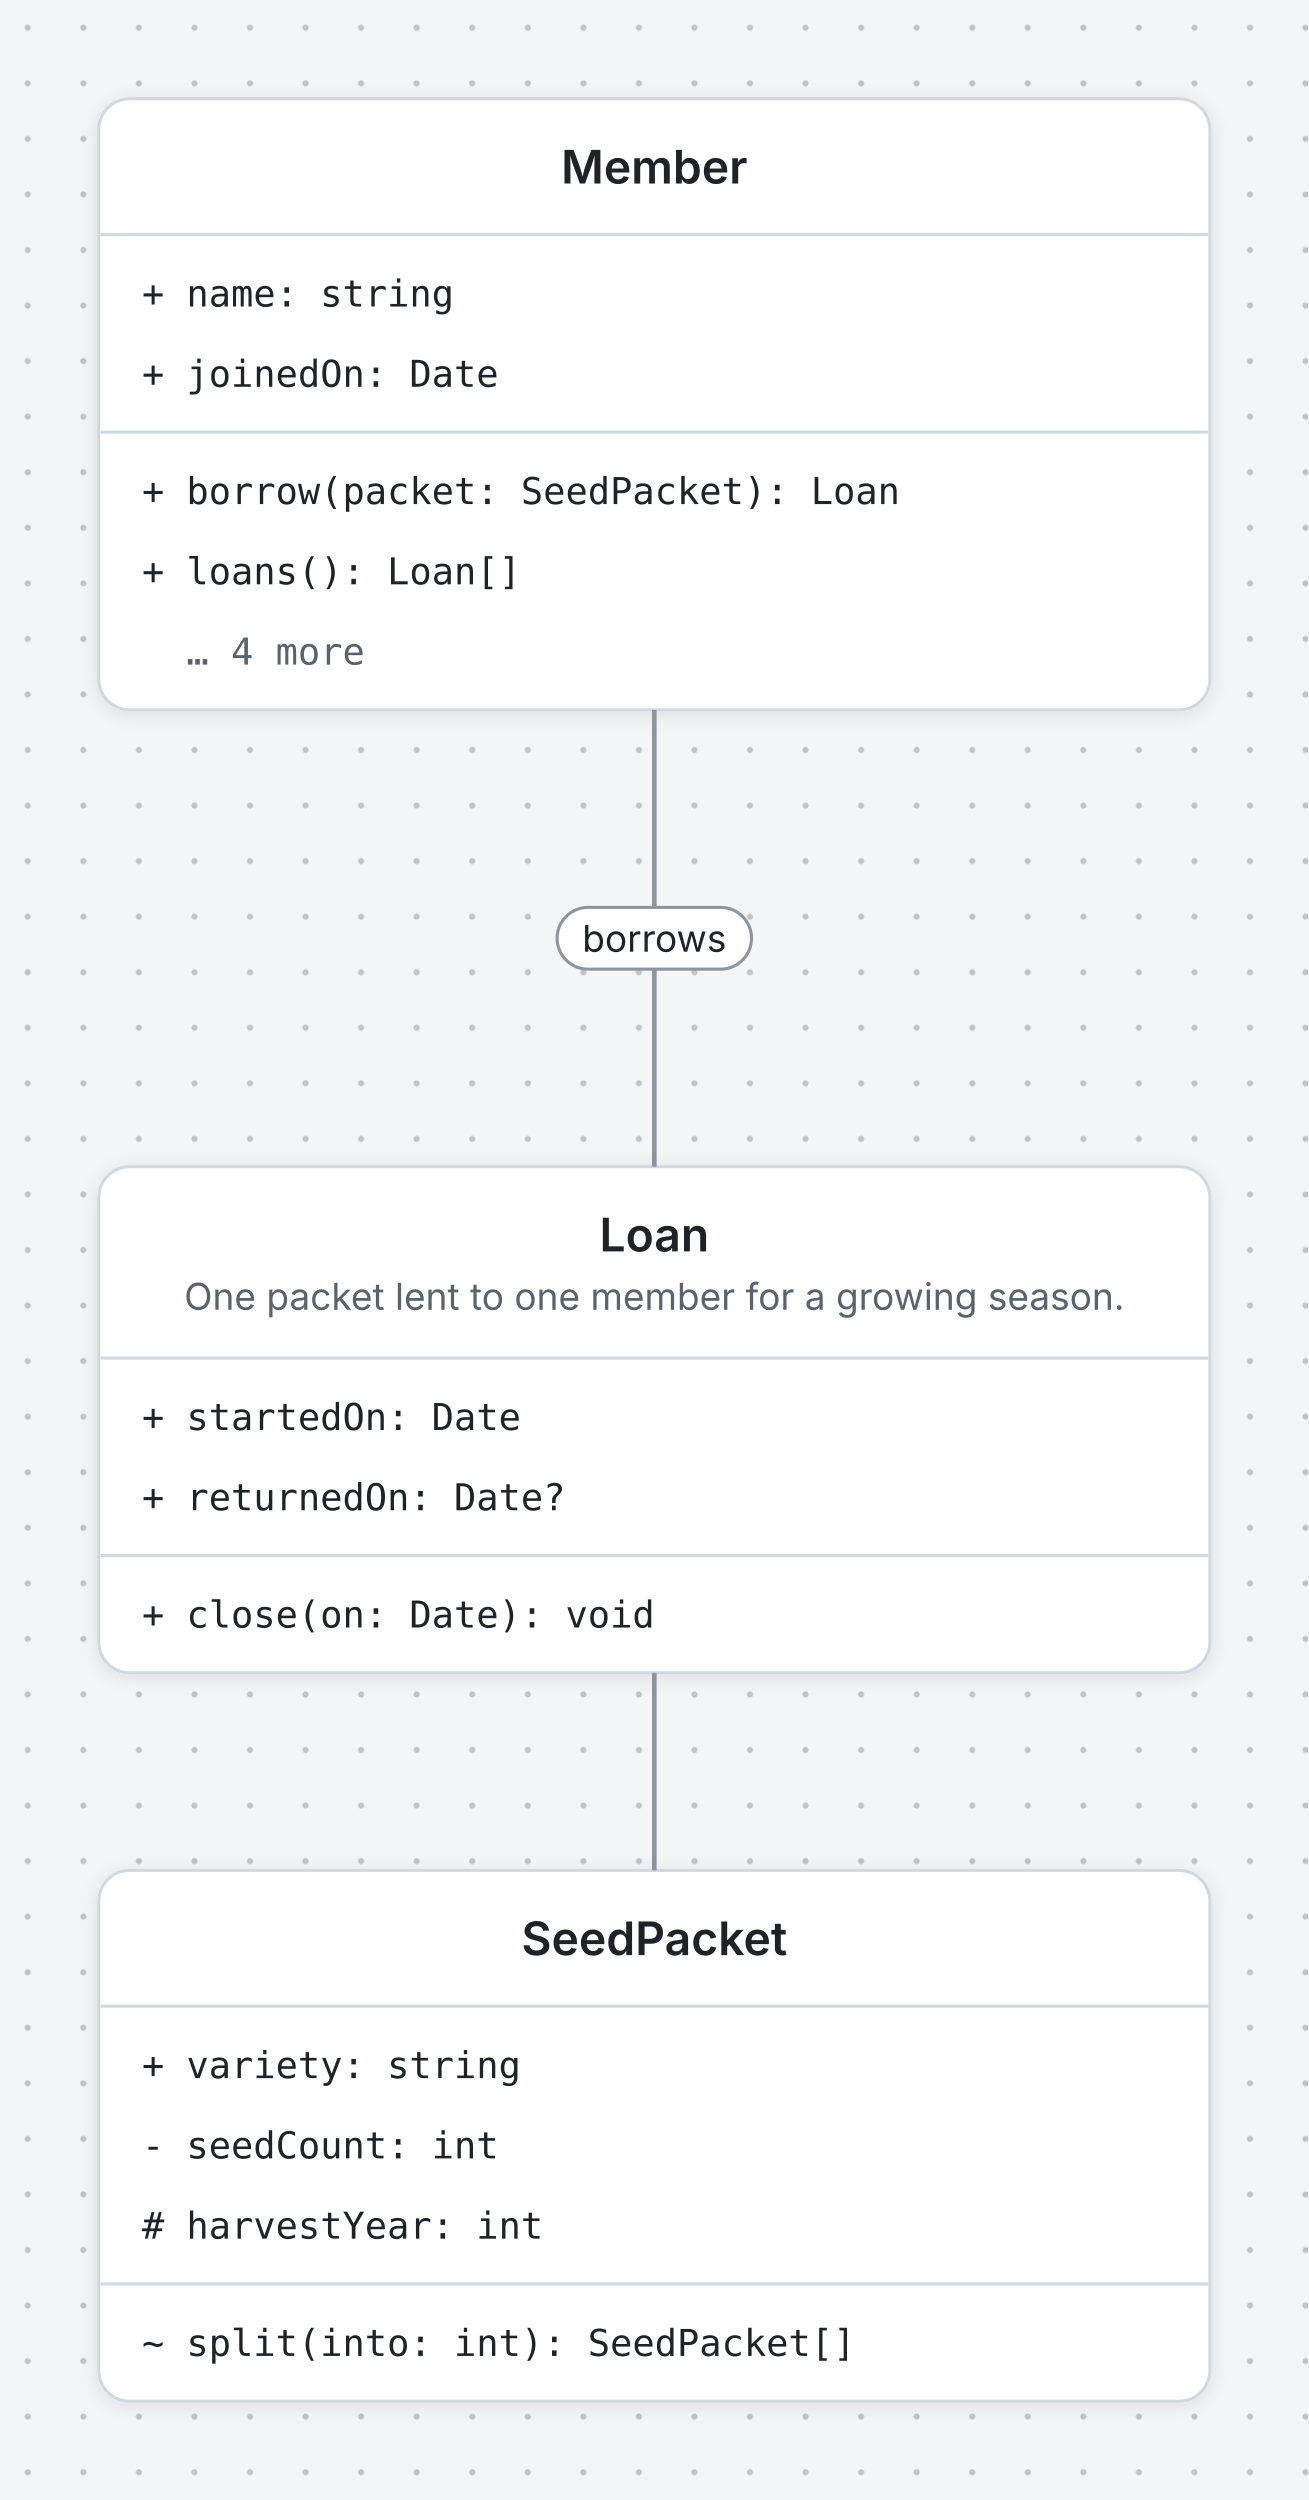
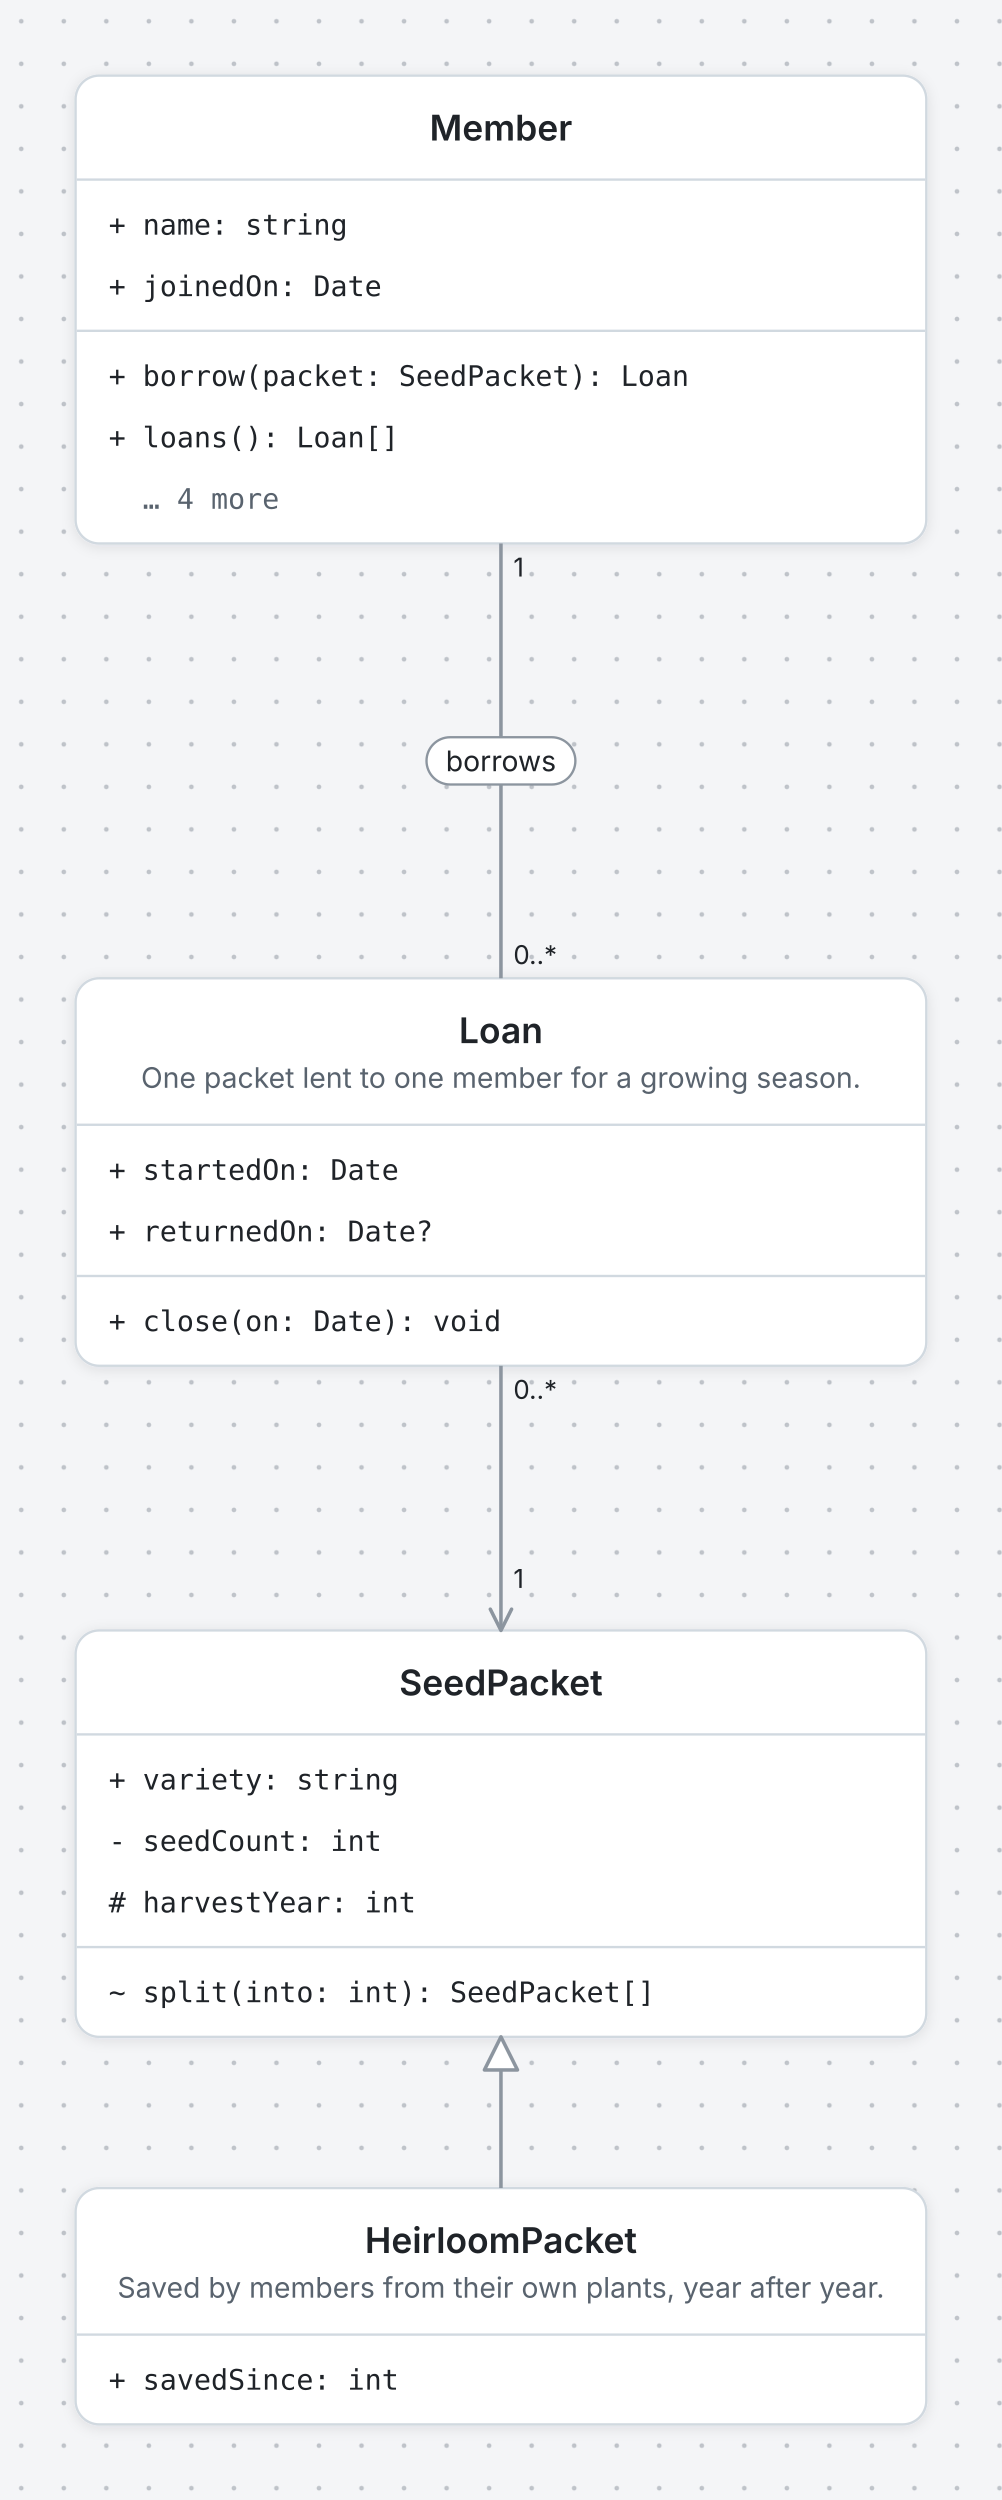
- <svg xmlns="http://www.w3.org/2000/svg" width="424" height="810" viewBox="0 0 424 810">
+ <svg xmlns="http://www.w3.org/2000/svg" width="424" height="1058" viewBox="0 0 424 1058">
  <defs>
    <pattern id="structa-grid-light" width="18" height="18" patternUnits="userSpaceOnUse">
      <circle cx="9" cy="9" r="1" fill="#8c959f" fill-opacity="0.5" />
    </pattern>
    <filter id="structa-shadow-light" x="-20%" y="-30%" width="140%" height="170%">
      <feDropShadow dx="0" dy="1" stdDeviation="3" flood-color="#1f2328" flood-opacity="0.1" />
    </filter>
  </defs>
-   <rect width="424" height="810" fill="#f4f5f7" />
-   <rect width="424" height="810" fill="url(#structa-grid-light)" />
+   <rect width="424" height="1058" fill="#f4f5f7" />
+   <rect width="424" height="1058" fill="url(#structa-grid-light)" />
  <g class="card" data-id="member" data-kind="class">
    <rect class="outline" x="32" y="32" width="360" height="198" rx="10" fill="#ffffff" stroke="#d1d9e0" stroke-width="1" filter="url(#structa-shadow-light)" />
    <line class="divider" x1="32.5" y1="76" x2="391.5" y2="76" stroke="#d1d9e0" stroke-width="1" />
    <line class="divider" x1="32.5" y1="140" x2="391.5" y2="140" stroke="#d1d9e0" stroke-width="1" />
    <text x="212" y="59.46" font-family="Structa Inter, Inter, sans-serif" font-size="15" font-weight="600" fill="#1f2328" text-anchor="middle">Member</text>
    <g class="more">
      <text x="60.4" y="215.32" font-family="Structa JetBrains Mono, JetBrains Mono, monospace" font-size="12" font-weight="400" fill="#59636e">… 4 more</text>
    </g>
    <g class="row" data-id="properties[0]" data-kind="property">
      <g class="symbol">
        <text x="46" y="99.32" font-family="Structa JetBrains Mono, JetBrains Mono, monospace" font-size="12" font-weight="400" fill="#1f2328">+</text>
      </g>
      <text x="60.4" y="99.32" font-family="Structa JetBrains Mono, JetBrains Mono, monospace" font-size="12" font-weight="400" fill="#1f2328">name: string</text>
    </g>
    <g class="row" data-id="properties[1]" data-kind="property">
      <g class="symbol">
        <text x="46" y="125.32" font-family="Structa JetBrains Mono, JetBrains Mono, monospace" font-size="12" font-weight="400" fill="#1f2328">+</text>
      </g>
      <text x="60.4" y="125.32" font-family="Structa JetBrains Mono, JetBrains Mono, monospace" font-size="12" font-weight="400" fill="#1f2328">joinedOn: Date</text>
    </g>
    <g class="row" data-id="borrow" data-kind="method">
      <g class="symbol">
        <text x="46" y="163.32" font-family="Structa JetBrains Mono, JetBrains Mono, monospace" font-size="12" font-weight="400" fill="#1f2328">+</text>
      </g>
      <text x="60.4" y="163.32" font-family="Structa JetBrains Mono, JetBrains Mono, monospace" font-size="12" font-weight="400" fill="#1f2328">borrow(packet: SeedPacket): Loan</text>
    </g>
    <g class="row" data-id="methods[1]" data-kind="method">
      <g class="symbol">
        <text x="46" y="189.32" font-family="Structa JetBrains Mono, JetBrains Mono, monospace" font-size="12" font-weight="400" fill="#1f2328">+</text>
      </g>
      <text x="60.4" y="189.32" font-family="Structa JetBrains Mono, JetBrains Mono, monospace" font-size="12" font-weight="400" fill="#1f2328">loans(): Loan[]</text>
    </g>
  </g>
  <g class="card" data-id="loan" data-kind="class">
-     <rect class="outline" x="32" y="378" width="360" height="164" rx="10" fill="#ffffff" stroke="#d1d9e0" stroke-width="1" filter="url(#structa-shadow-light)" />
-     <line class="divider" x1="32.5" y1="440" x2="391.5" y2="440" stroke="#d1d9e0" stroke-width="1" />
-     <line class="divider" x1="32.5" y1="504" x2="391.5" y2="504" stroke="#d1d9e0" stroke-width="1" />
-     <text x="212" y="405.46" font-family="Structa Inter, Inter, sans-serif" font-size="15" font-weight="600" fill="#1f2328" text-anchor="middle">Loan</text>
-     <text x="212" y="424.37" font-family="Structa Inter, Inter, sans-serif" font-size="12" font-weight="400" fill="#59636e" text-anchor="middle">One packet lent to one member for a growing season.</text>
+     <rect class="outline" x="32" y="414" width="360" height="164" rx="10" fill="#ffffff" stroke="#d1d9e0" stroke-width="1" filter="url(#structa-shadow-light)" />
+     <line class="divider" x1="32.5" y1="476" x2="391.5" y2="476" stroke="#d1d9e0" stroke-width="1" />
+     <line class="divider" x1="32.5" y1="540" x2="391.5" y2="540" stroke="#d1d9e0" stroke-width="1" />
+     <text x="212" y="441.46" font-family="Structa Inter, Inter, sans-serif" font-size="15" font-weight="600" fill="#1f2328" text-anchor="middle">Loan</text>
+     <text x="212" y="460.37" font-family="Structa Inter, Inter, sans-serif" font-size="12" font-weight="400" fill="#59636e" text-anchor="middle">One packet lent to one member for a growing season.</text>
    <g class="row" data-id="properties[0]" data-kind="property">
      <g class="symbol">
-         <text x="46" y="463.32" font-family="Structa JetBrains Mono, JetBrains Mono, monospace" font-size="12" font-weight="400" fill="#1f2328">+</text>
+         <text x="46" y="499.32" font-family="Structa JetBrains Mono, JetBrains Mono, monospace" font-size="12" font-weight="400" fill="#1f2328">+</text>
      </g>
-       <text x="60.4" y="463.32" font-family="Structa JetBrains Mono, JetBrains Mono, monospace" font-size="12" font-weight="400" fill="#1f2328">startedOn: Date</text>
+       <text x="60.4" y="499.32" font-family="Structa JetBrains Mono, JetBrains Mono, monospace" font-size="12" font-weight="400" fill="#1f2328">startedOn: Date</text>
    </g>
    <g class="row" data-id="properties[1]" data-kind="property">
      <g class="symbol">
-         <text x="46" y="489.32" font-family="Structa JetBrains Mono, JetBrains Mono, monospace" font-size="12" font-weight="400" fill="#1f2328">+</text>
+         <text x="46" y="525.32" font-family="Structa JetBrains Mono, JetBrains Mono, monospace" font-size="12" font-weight="400" fill="#1f2328">+</text>
      </g>
-       <text x="60.4" y="489.32" font-family="Structa JetBrains Mono, JetBrains Mono, monospace" font-size="12" font-weight="400" fill="#1f2328">returnedOn: Date?</text>
+       <text x="60.4" y="525.32" font-family="Structa JetBrains Mono, JetBrains Mono, monospace" font-size="12" font-weight="400" fill="#1f2328">returnedOn: Date?</text>
    </g>
    <g class="row" data-id="methods[0]" data-kind="method">
      <g class="symbol">
-         <text x="46" y="527.32" font-family="Structa JetBrains Mono, JetBrains Mono, monospace" font-size="12" font-weight="400" fill="#1f2328">+</text>
+         <text x="46" y="563.32" font-family="Structa JetBrains Mono, JetBrains Mono, monospace" font-size="12" font-weight="400" fill="#1f2328">+</text>
      </g>
-       <text x="60.4" y="527.32" font-family="Structa JetBrains Mono, JetBrains Mono, monospace" font-size="12" font-weight="400" fill="#1f2328">close(on: Date): void</text>
+       <text x="60.4" y="563.32" font-family="Structa JetBrains Mono, JetBrains Mono, monospace" font-size="12" font-weight="400" fill="#1f2328">close(on: Date): void</text>
    </g>
  </g>
  <g class="card" data-id="packet" data-kind="class">
-     <rect class="outline" x="32" y="606" width="360" height="172" rx="10" fill="#ffffff" stroke="#d1d9e0" stroke-width="1" filter="url(#structa-shadow-light)" />
-     <line class="divider" x1="32.5" y1="650" x2="391.5" y2="650" stroke="#d1d9e0" stroke-width="1" />
-     <line class="divider" x1="32.5" y1="740" x2="391.5" y2="740" stroke="#d1d9e0" stroke-width="1" />
-     <text x="212" y="633.46" font-family="Structa Inter, Inter, sans-serif" font-size="15" font-weight="600" fill="#1f2328" text-anchor="middle">SeedPacket</text>
+     <rect class="outline" x="32" y="690" width="360" height="172" rx="10" fill="#ffffff" stroke="#d1d9e0" stroke-width="1" filter="url(#structa-shadow-light)" />
+     <line class="divider" x1="32.5" y1="734" x2="391.5" y2="734" stroke="#d1d9e0" stroke-width="1" />
+     <line class="divider" x1="32.5" y1="824" x2="391.5" y2="824" stroke="#d1d9e0" stroke-width="1" />
+     <text x="212" y="717.46" font-family="Structa Inter, Inter, sans-serif" font-size="15" font-weight="600" fill="#1f2328" text-anchor="middle">SeedPacket</text>
    <g class="row" data-id="properties[0]" data-kind="property">
      <g class="symbol">
-         <text x="46" y="673.32" font-family="Structa JetBrains Mono, JetBrains Mono, monospace" font-size="12" font-weight="400" fill="#1f2328">+</text>
+         <text x="46" y="757.32" font-family="Structa JetBrains Mono, JetBrains Mono, monospace" font-size="12" font-weight="400" fill="#1f2328">+</text>
      </g>
-       <text x="60.4" y="673.32" font-family="Structa JetBrains Mono, JetBrains Mono, monospace" font-size="12" font-weight="400" fill="#1f2328">variety: string</text>
+       <text x="60.4" y="757.32" font-family="Structa JetBrains Mono, JetBrains Mono, monospace" font-size="12" font-weight="400" fill="#1f2328">variety: string</text>
    </g>
    <g class="row" data-id="properties[1]" data-kind="property">
      <g class="symbol">
-         <text x="46" y="699.32" font-family="Structa JetBrains Mono, JetBrains Mono, monospace" font-size="12" font-weight="400" fill="#1f2328">-</text>
+         <text x="46" y="783.32" font-family="Structa JetBrains Mono, JetBrains Mono, monospace" font-size="12" font-weight="400" fill="#1f2328">-</text>
      </g>
-       <text x="60.4" y="699.32" font-family="Structa JetBrains Mono, JetBrains Mono, monospace" font-size="12" font-weight="400" fill="#1f2328">seedCount: int</text>
+       <text x="60.4" y="783.32" font-family="Structa JetBrains Mono, JetBrains Mono, monospace" font-size="12" font-weight="400" fill="#1f2328">seedCount: int</text>
    </g>
    <g class="row" data-id="properties[2]" data-kind="property">
      <g class="symbol">
-         <text x="46" y="725.32" font-family="Structa JetBrains Mono, JetBrains Mono, monospace" font-size="12" font-weight="400" fill="#1f2328">#</text>
+         <text x="46" y="809.32" font-family="Structa JetBrains Mono, JetBrains Mono, monospace" font-size="12" font-weight="400" fill="#1f2328">#</text>
      </g>
-       <text x="60.4" y="725.32" font-family="Structa JetBrains Mono, JetBrains Mono, monospace" font-size="12" font-weight="400" fill="#1f2328">harvestYear: int</text>
+       <text x="60.4" y="809.32" font-family="Structa JetBrains Mono, JetBrains Mono, monospace" font-size="12" font-weight="400" fill="#1f2328">harvestYear: int</text>
    </g>
    <g class="row" data-id="methods[0]" data-kind="method">
      <g class="symbol">
-         <text x="46" y="763.32" font-family="Structa JetBrains Mono, JetBrains Mono, monospace" font-size="12" font-weight="400" fill="#1f2328">~</text>
+         <text x="46" y="847.32" font-family="Structa JetBrains Mono, JetBrains Mono, monospace" font-size="12" font-weight="400" fill="#1f2328">~</text>
      </g>
-       <text x="60.4" y="763.32" font-family="Structa JetBrains Mono, JetBrains Mono, monospace" font-size="12" font-weight="400" fill="#1f2328">split(into: int): SeedPacket[]</text>
+       <text x="60.4" y="847.32" font-family="Structa JetBrains Mono, JetBrains Mono, monospace" font-size="12" font-weight="400" fill="#1f2328">split(into: int): SeedPacket[]</text>
+     </g>
+   </g>
+   <g class="card" data-id="heirloom" data-kind="class">
+     <rect class="outline" x="32" y="926" width="360" height="100" rx="10" fill="#ffffff" stroke="#d1d9e0" stroke-width="1" filter="url(#structa-shadow-light)" />
+     <line class="divider" x1="32.5" y1="988" x2="391.5" y2="988" stroke="#d1d9e0" stroke-width="1" />
+     <text x="212" y="953.46" font-family="Structa Inter, Inter, sans-serif" font-size="15" font-weight="600" fill="#1f2328" text-anchor="middle">HeirloomPacket</text>
+     <text x="212" y="972.37" font-family="Structa Inter, Inter, sans-serif" font-size="12" font-weight="400" fill="#59636e" text-anchor="middle">Saved by members from their own plants, year after year.</text>
+     <g class="row" data-id="properties[0]" data-kind="property">
+       <g class="symbol">
+         <text x="46" y="1011.32" font-family="Structa JetBrains Mono, JetBrains Mono, monospace" font-size="12" font-weight="400" fill="#1f2328">+</text>
+       </g>
+       <text x="60.4" y="1011.32" font-family="Structa JetBrains Mono, JetBrains Mono, monospace" font-size="12" font-weight="400" fill="#1f2328">savedSince: int</text>
    </g>
  </g>
  <g class="line" data-id="edges[0]" data-kind="association" data-from="member" data-to="loan">
-     <path d="M212 230 L212 378" fill="none" stroke="#8c959f" stroke-width="1.5" stroke-linejoin="round" />
+     <path d="M212 230 L212 414" fill="none" stroke="#8c959f" stroke-width="1.5" stroke-linejoin="round" />
+     <g class="end-label" data-end="from">
+       <text x="219.5" y="244" font-family="Structa Inter, Inter, sans-serif" font-size="11" font-weight="400" fill="#1f2328" text-anchor="middle">1</text>
+     </g>
+     <g class="end-label" data-end="to">
+       <text x="226.5" y="408" font-family="Structa Inter, Inter, sans-serif" font-size="11" font-weight="400" fill="#1f2328" text-anchor="middle">0..*</text>
+     </g>
  </g>
  <g class="line" data-id="edges[1]" data-kind="association" data-from="loan" data-to="packet">
-     <path d="M212 542 L212 606" fill="none" stroke="#8c959f" stroke-width="1.5" stroke-linejoin="round" />
+     <path d="M212 578 L212 690" fill="none" stroke="#8c959f" stroke-width="1.5" stroke-linejoin="round" />
+     <path d="M207.5 681 L212 690 L216.5 681" fill="none" stroke="#8c959f" stroke-width="1.5" stroke-linecap="round" stroke-linejoin="round" />
+     <g class="end-label" data-end="from">
+       <text x="226.5" y="592" font-family="Structa Inter, Inter, sans-serif" font-size="11" font-weight="400" fill="#1f2328" text-anchor="middle">0..*</text>
+     </g>
+     <g class="end-label" data-end="to">
+       <text x="219.5" y="672" font-family="Structa Inter, Inter, sans-serif" font-size="11" font-weight="400" fill="#1f2328" text-anchor="middle">1</text>
+     </g>
+   </g>
+   <g class="line" data-id="edges[2]" data-kind="inherits" data-from="heirloom" data-to="packet">
+     <path d="M212 926 L212 876" fill="none" stroke="#8c959f" stroke-width="1.5" stroke-linejoin="round" />
+     <path d="M212 862 L219 876 L205 876 Z" fill="#ffffff" stroke="#8c959f" stroke-width="1.5" stroke-linejoin="round" />
  </g>
  <g class="line-labels">
    <g class="line-label" data-line="edges[0]">
-       <rect x="180.5" y="294" width="63" height="20" rx="10" fill="#ffffff" stroke="#8c959f" stroke-width="1" />
-       <text x="212" y="308.37" font-family="Structa Inter, Inter, sans-serif" font-size="12" font-weight="400" fill="#1f2328" text-anchor="middle">borrows</text>
+       <rect x="180.5" y="312" width="63" height="20" rx="10" fill="#ffffff" stroke="#8c959f" stroke-width="1" />
+       <text x="212" y="326.37" font-family="Structa Inter, Inter, sans-serif" font-size="12" font-weight="400" fill="#1f2328" text-anchor="middle">borrows</text>
    </g>
  </g>
</svg>
